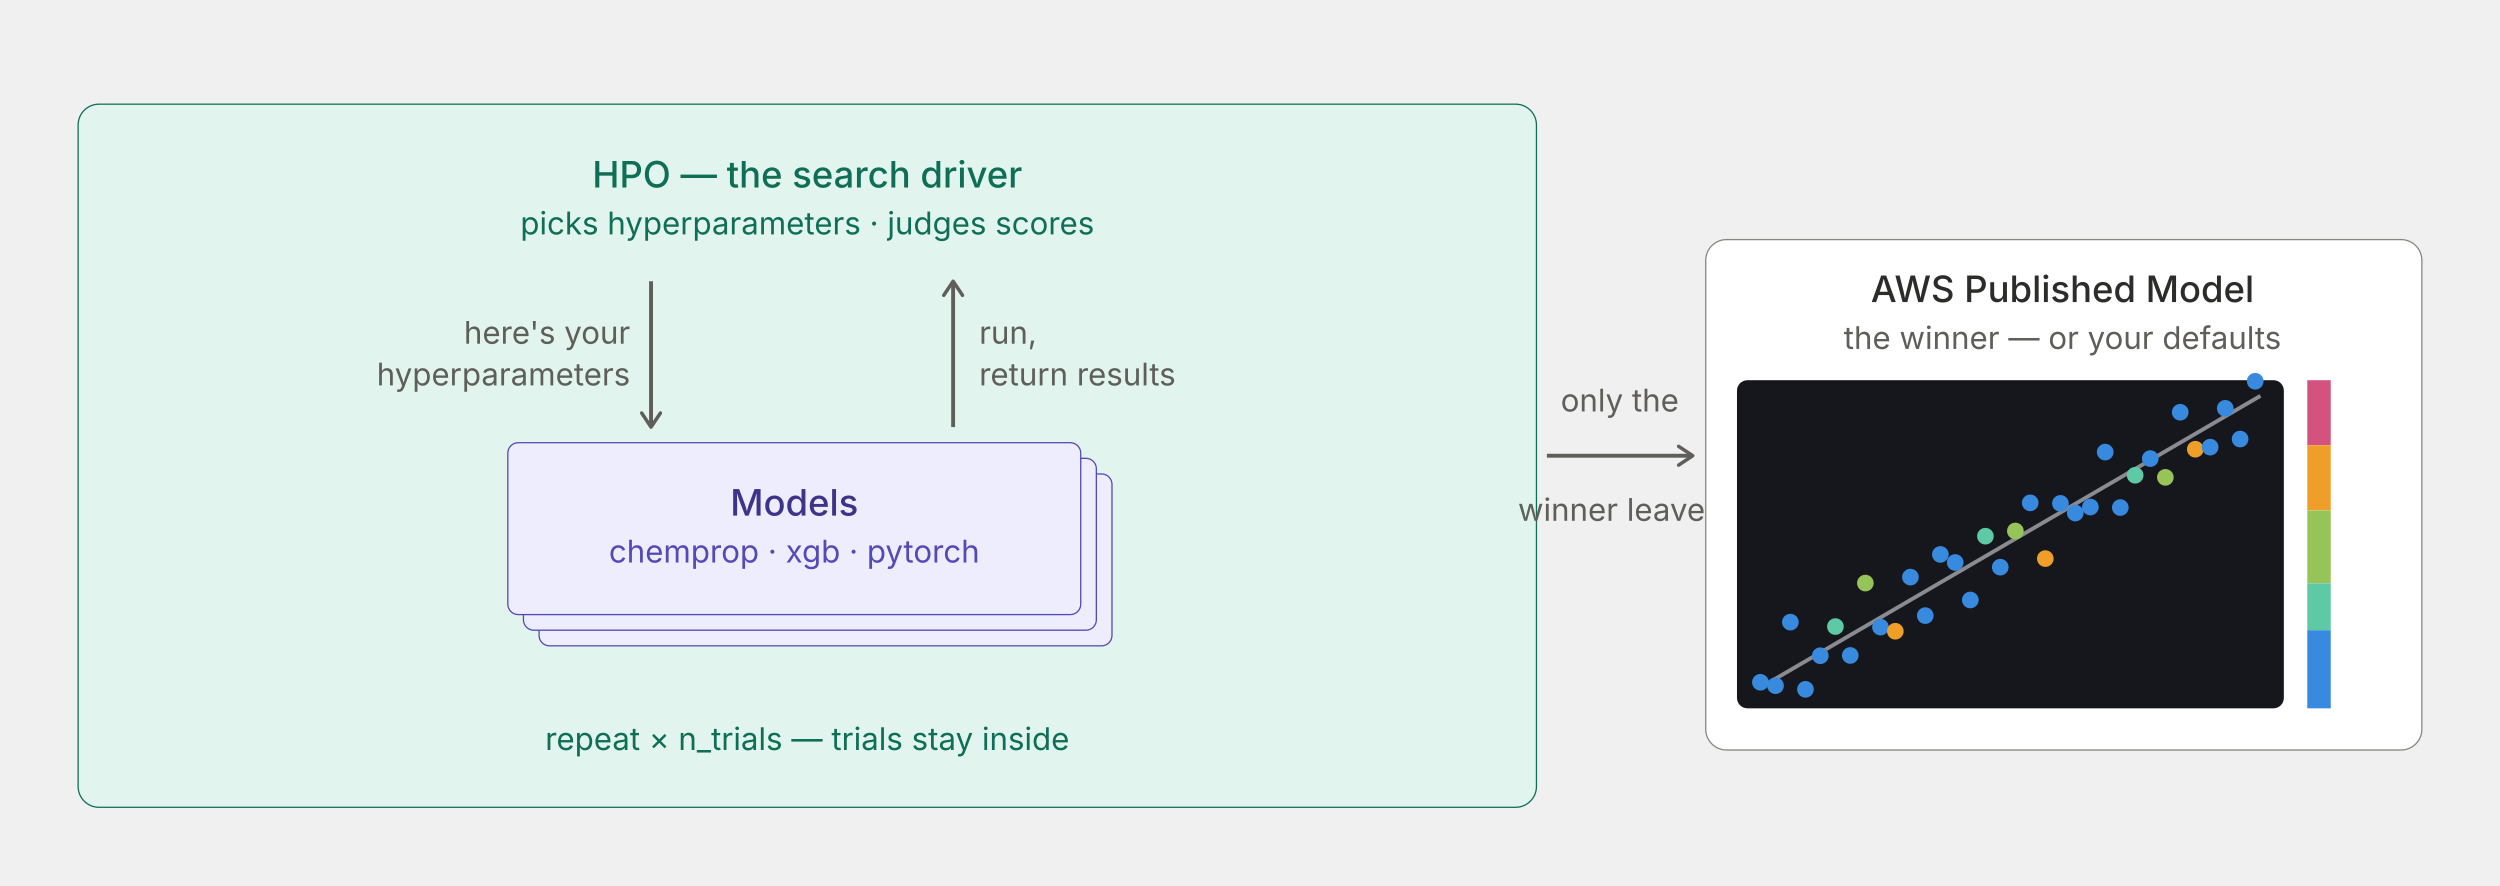
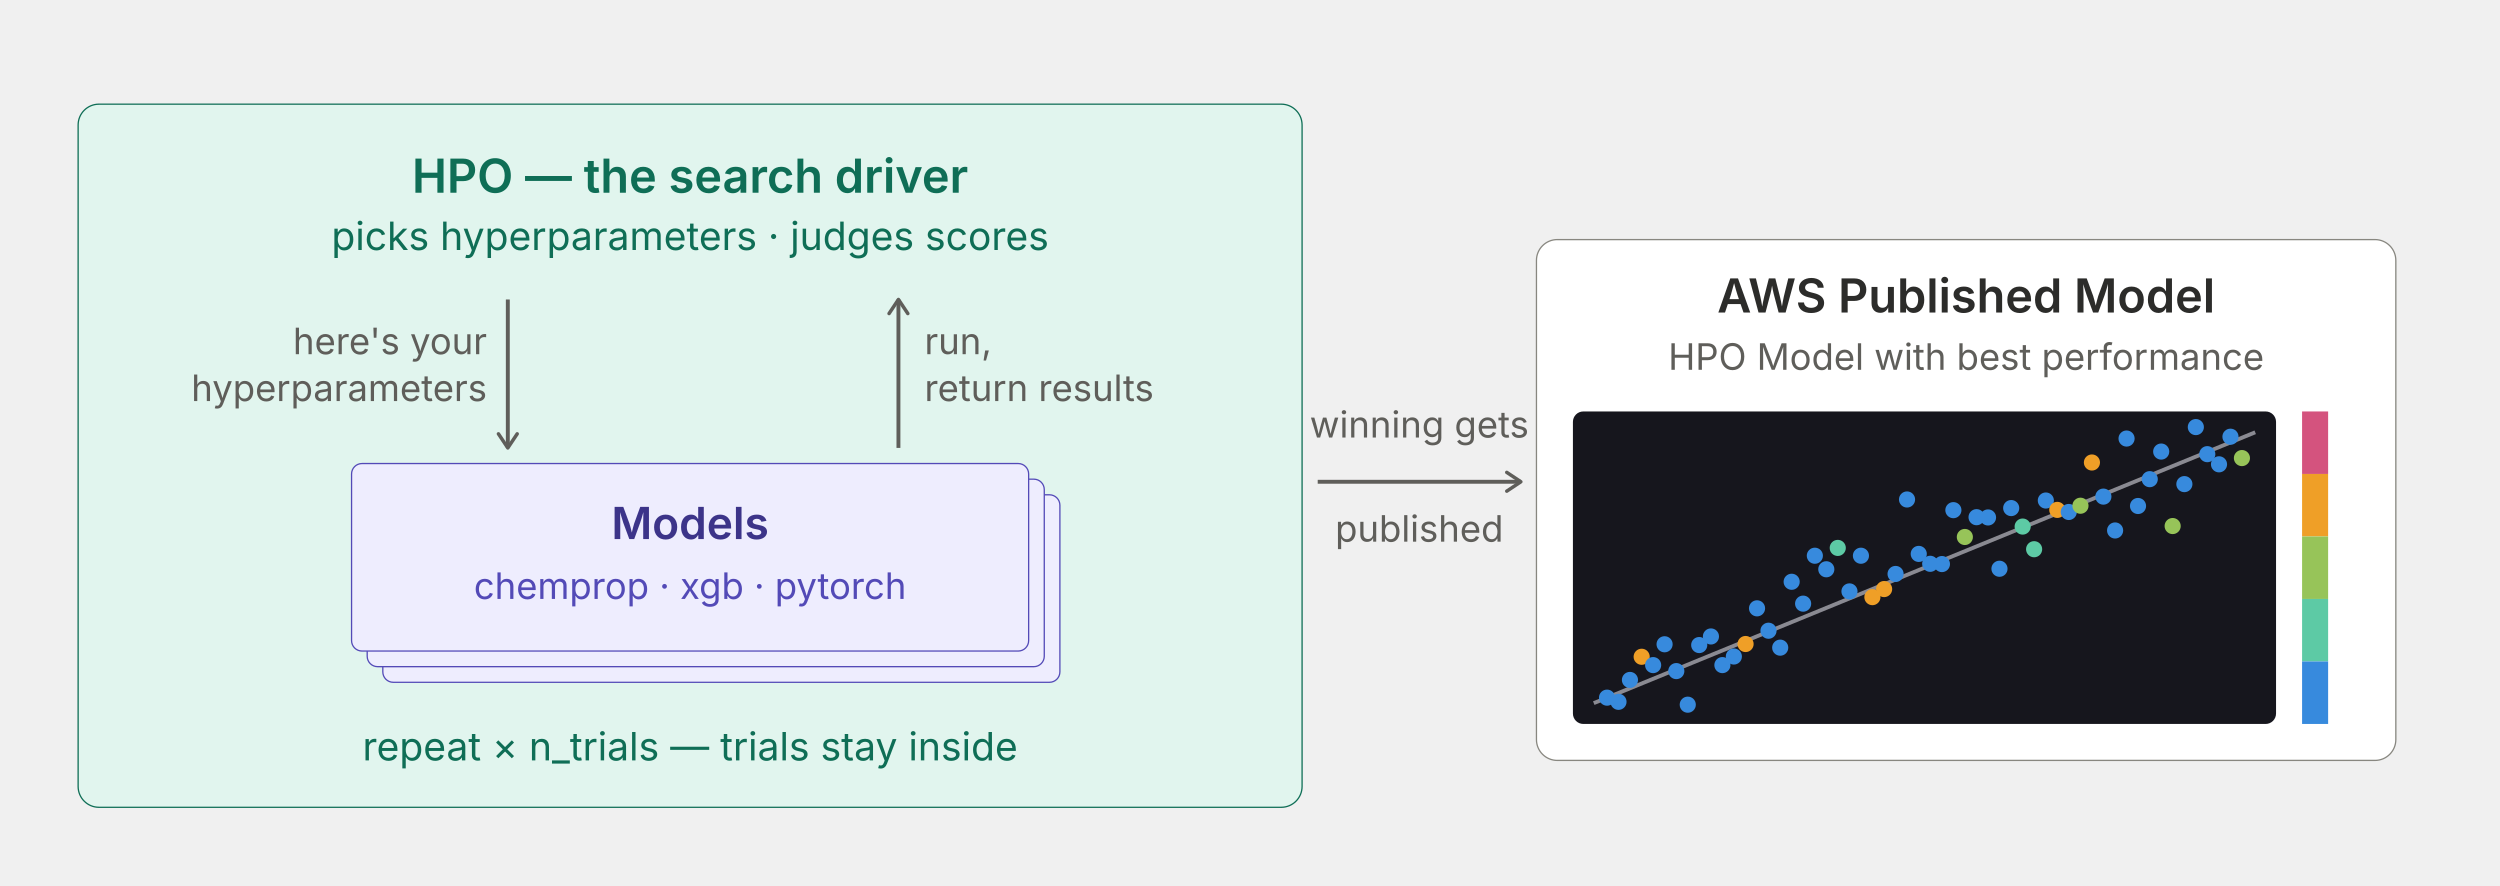
<svg xmlns="http://www.w3.org/2000/svg" width="100%" viewBox="0 0 960 340" role="img">
  <defs>
    <marker id="hpoArrow" viewBox="0 0 10 10" refX="8" refY="5" markerWidth="6" markerHeight="6" orient="auto-start-reverse">
      <path d="M2 1L8 5L2 9" fill="none" stroke="context-stroke" stroke-width="1.5" stroke-linecap="round" stroke-linejoin="round" />
    </marker>
    <style>
- .hpo-t { font-family: system-ui, -apple-system, "Segoe UI", sans-serif; font-size: 14px; font-weight: 500; fill: #0F6E56; }
- .hpo-s { font-family: system-ui, -apple-system, "Segoe UI", sans-serif; font-size: 12px; font-weight: 400; fill: #0F6E56; }
- .hpo-pt { font-family: system-ui, -apple-system, "Segoe UI", sans-serif; font-size: 14px; font-weight: 500; fill: #3C3489; }
- .hpo-ps { font-family: system-ui, -apple-system, "Segoe UI", sans-serif; font-size: 12px; font-weight: 400; fill: #534AB7; }
- .hpo-nt { font-family: system-ui, -apple-system, "Segoe UI", sans-serif; font-size: 14px; font-weight: 500; fill: #2C2C2A; }
- .hpo-ns { font-family: system-ui, -apple-system, "Segoe UI", sans-serif; font-size: 12px; font-weight: 400; fill: #5F5E5A; }
+ .hpo-t { font-family: system-ui, -apple-system, "Segoe UI", sans-serif; font-size: 18px; font-weight: 600; fill: #0F6E56; }
+ .hpo-s { font-family: system-ui, -apple-system, "Segoe UI", sans-serif; font-size: 15px; font-weight: 400; fill: #0F6E56; }
+ .hpo-pt { font-family: system-ui, -apple-system, "Segoe UI", sans-serif; font-size: 17px; font-weight: 600; fill: #3C3489; }
+ .hpo-ps { font-family: system-ui, -apple-system, "Segoe UI", sans-serif; font-size: 14px; font-weight: 400; fill: #534AB7; }
+ .hpo-nt { font-family: system-ui, -apple-system, "Segoe UI", sans-serif; font-size: 18px; font-weight: 600; fill: #2C2C2A; }
+ .hpo-ns { font-family: system-ui, -apple-system, "Segoe UI", sans-serif; font-size: 14px; font-weight: 400; fill: #5F5E5A; }
.hpo-wrap { fill: #E1F5EE; stroke: #0F6E56; stroke-width: 0.5; }
.hpo-tmpl { fill: #EEEDFE; stroke: #534AB7; stroke-width: 0.5; }
.hpo-card { fill: #FFFFFF; stroke: #888780; stroke-width: 0.5; }
.hpo-edge { stroke: #5F5E5A; stroke-width: 1.5; fill: none; }
@media (prefers-color-scheme: dark) {
  .hpo-t, .hpo-s { fill: #9FE1CB; }
  .hpo-pt { fill: #CECBF6; } .hpo-ps { fill: #AFA9EC; }
  .hpo-nt { fill: #F1EFE8; } .hpo-ns { fill: #B4B2A9; }
  .hpo-wrap { fill: #085041; stroke: #9FE1CB; }
  .hpo-tmpl { fill: #3C3489; stroke: #AFA9EC; }
  .hpo-card { fill: #2C2C2A; stroke: #B4B2A9; }
  .hpo-edge { stroke: #B4B2A9; }
}
</style>
  </defs>
-   <rect class="hpo-wrap" x="30" y="40" width="560" height="270" rx="8" />
-   <text class="hpo-t" x="310" y="72" text-anchor="middle">HPO — the search driver</text>
-   <text class="hpo-s" x="310" y="90" text-anchor="middle">picks hyperparameters · judges scores</text>
-   <text class="hpo-s" x="310" y="288" text-anchor="middle">repeat × n_trials — trials stay inside</text>
-   <rect class="hpo-tmpl" x="207" y="182" width="220" height="66" rx="4" />
-   <rect class="hpo-tmpl" x="201" y="176" width="220" height="66" rx="4" />
-   <rect class="hpo-tmpl" x="195" y="170" width="220" height="66" rx="4" />
-   <text class="hpo-pt" x="305" y="198" text-anchor="middle">Models</text>
-   <text class="hpo-ps" x="305" y="216" text-anchor="middle">chemprop · xgb · pytorch</text>
-   <line class="hpo-edge" x1="250" y1="108" x2="250" y2="164" marker-end="url(#hpoArrow)" />
-   <text class="hpo-ns" x="242" y="132" text-anchor="end">here's your</text>
-   <text class="hpo-ns" x="242" y="148" text-anchor="end">hyperparameters</text>
-   <line class="hpo-edge" x1="366" y1="164" x2="366" y2="108" marker-end="url(#hpoArrow)" />
-   <text class="hpo-ns" x="376" y="132">run,</text>
-   <text class="hpo-ns" x="376" y="148">return results</text>
-   <line class="hpo-edge" x1="594" y1="175" x2="650" y2="175" marker-end="url(#hpoArrow)" />
-   <text class="hpo-ns" x="622" y="158" text-anchor="middle">only the</text>
-   <text class="hpo-ns" x="622" y="200" text-anchor="middle">winner leaves</text>
-   <rect class="hpo-card" x="655" y="92" width="275" height="196" rx="8" />
-   <text class="hpo-nt" x="792" y="116" text-anchor="middle">AWS Published Model</text>
-   <text class="hpo-ns" x="792" y="134" text-anchor="middle">the winner — or your defaults</text>
-   <rect x="667" y="146" width="210" height="126" rx="4" fill="#16161D" />
-   <line x1="676" y1="264" x2="868" y2="152" stroke="#8A8A92" stroke-width="1.5" />
-   <circle cx="676.0" cy="262.0" r="3.2" fill="#378ADD" />
-   <circle cx="681.8" cy="263.3" r="3.2" fill="#378ADD" />
-   <circle cx="687.5" cy="238.9" r="3.2" fill="#378ADD" />
-   <circle cx="693.3" cy="264.7" r="3.2" fill="#378ADD" />
-   <circle cx="699.0" cy="251.8" r="3.2" fill="#378ADD" />
-   <circle cx="704.8" cy="240.6" r="3.2" fill="#5DCAA5" />
-   <circle cx="710.5" cy="251.7" r="3.2" fill="#378ADD" />
-   <circle cx="716.3" cy="223.9" r="3.2" fill="#97C459" />
-   <circle cx="722.1" cy="240.8" r="3.2" fill="#378ADD" />
-   <circle cx="727.8" cy="242.4" r="3.2" fill="#EF9F27" />
-   <circle cx="733.6" cy="221.6" r="3.2" fill="#378ADD" />
-   <circle cx="739.3" cy="236.4" r="3.2" fill="#378ADD" />
-   <circle cx="745.1" cy="212.9" r="3.2" fill="#378ADD" />
-   <circle cx="750.8" cy="216.0" r="3.2" fill="#378ADD" />
-   <circle cx="756.6" cy="230.4" r="3.2" fill="#378ADD" />
-   <circle cx="762.4" cy="205.9" r="3.2" fill="#5DCAA5" />
-   <circle cx="768.1" cy="217.8" r="3.2" fill="#378ADD" />
-   <circle cx="773.9" cy="203.9" r="3.2" fill="#97C459" />
-   <circle cx="779.6" cy="193.1" r="3.2" fill="#378ADD" />
-   <circle cx="785.4" cy="214.5" r="3.2" fill="#EF9F27" />
-   <circle cx="791.2" cy="193.3" r="3.2" fill="#378ADD" />
-   <circle cx="796.9" cy="197.0" r="3.2" fill="#378ADD" />
-   <circle cx="802.7" cy="194.7" r="3.2" fill="#378ADD" />
-   <circle cx="808.4" cy="173.6" r="3.2" fill="#378ADD" />
-   <circle cx="814.2" cy="194.9" r="3.2" fill="#378ADD" />
-   <circle cx="819.9" cy="182.5" r="3.2" fill="#5DCAA5" />
-   <circle cx="825.7" cy="176.1" r="3.2" fill="#378ADD" />
-   <circle cx="831.5" cy="183.3" r="3.2" fill="#97C459" />
-   <circle cx="837.2" cy="158.3" r="3.2" fill="#378ADD" />
-   <circle cx="843.0" cy="172.5" r="3.2" fill="#EF9F27" />
-   <circle cx="848.7" cy="171.7" r="3.2" fill="#378ADD" />
-   <circle cx="854.5" cy="156.8" r="3.2" fill="#378ADD" />
-   <circle cx="860.2" cy="168.6" r="3.2" fill="#378ADD" />
-   <circle cx="866.0" cy="146.4" r="3.2" fill="#378ADD" />
-   <rect x="886" y="146" width="9" height="25" fill="#D4537E" />
-   <rect x="886" y="171" width="9" height="25" fill="#EF9F27" />
-   <rect x="886" y="196" width="9" height="28" fill="#97C459" />
-   <rect x="886" y="224" width="9" height="18" fill="#5DCAA5" />
-   <rect x="886" y="242" width="9" height="30" fill="#378ADD" />
+   <rect class="hpo-wrap" x="30" y="40" width="470" height="270" rx="8" />
+   <text class="hpo-t" x="265" y="74" text-anchor="middle">HPO — the search driver</text>
+   <text class="hpo-s" x="265" y="96" text-anchor="middle">picks hyperparameters · judges scores</text>
+   <text class="hpo-s" x="265" y="292" text-anchor="middle">repeat × n_trials — trials stay inside</text>
+   <rect class="hpo-tmpl" x="147" y="190" width="260" height="72" rx="4" />
+   <rect class="hpo-tmpl" x="141" y="184" width="260" height="72" rx="4" />
+   <rect class="hpo-tmpl" x="135" y="178" width="260" height="72" rx="4" />
+   <text class="hpo-pt" x="265" y="207" text-anchor="middle">Models</text>
+   <text class="hpo-ps" x="265" y="230" text-anchor="middle">chemprop · xgb · pytorch</text>
+   <line class="hpo-edge" x1="195" y1="115" x2="195" y2="172" marker-end="url(#hpoArrow)" />
+   <text class="hpo-ns" x="187" y="136" text-anchor="end">here's your</text>
+   <text class="hpo-ns" x="187" y="154" text-anchor="end">hyperparameters</text>
+   <line class="hpo-edge" x1="345" y1="172" x2="345" y2="115" marker-end="url(#hpoArrow)" />
+   <text class="hpo-ns" x="355" y="136">run,</text>
+   <text class="hpo-ns" x="355" y="154">return results</text>
+   <line class="hpo-edge" x1="506" y1="185" x2="584" y2="185" marker-end="url(#hpoArrow)" />
+   <text class="hpo-ns" x="545" y="168" text-anchor="middle">winning gets</text>
+   <text class="hpo-ns" x="545" y="208" text-anchor="middle">published</text>
+   <rect class="hpo-card" x="590" y="92" width="330" height="200" rx="8" />
+   <text class="hpo-nt" x="755" y="120" text-anchor="middle">AWS Published Model</text>
+   <text class="hpo-ns" x="755" y="142" text-anchor="middle">HPO Model with best performance</text>
+   <rect x="604" y="158" width="270" height="120" rx="4" fill="#16161D" />
+   <line x1="612" y1="270" x2="866" y2="166" stroke="#8A8A92" stroke-width="1.5" />
+   <circle cx="617.1" cy="267.9" r="3.1" fill="#378ADD" />
+   <circle cx="621.5" cy="269.5" r="3.1" fill="#378ADD" />
+   <circle cx="625.9" cy="261.1" r="3.1" fill="#378ADD" />
+   <circle cx="630.4" cy="252.2" r="3.1" fill="#EF9F27" />
+   <circle cx="634.8" cy="255.4" r="3.1" fill="#378ADD" />
+   <circle cx="639.2" cy="247.4" r="3.1" fill="#378ADD" />
+   <circle cx="643.7" cy="257.7" r="3.1" fill="#378ADD" />
+   <circle cx="648.1" cy="270.6" r="3.1" fill="#378ADD" />
+   <circle cx="652.5" cy="247.7" r="3.1" fill="#378ADD" />
+   <circle cx="657.0" cy="244.4" r="3.1" fill="#378ADD" />
+   <circle cx="661.4" cy="255.4" r="3.1" fill="#378ADD" />
+   <circle cx="665.8" cy="252.1" r="3.1" fill="#378ADD" />
+   <circle cx="670.3" cy="247.3" r="3.1" fill="#EF9F27" />
+   <circle cx="674.7" cy="233.6" r="3.1" fill="#378ADD" />
+   <circle cx="679.1" cy="242.2" r="3.1" fill="#378ADD" />
+   <circle cx="683.6" cy="248.7" r="3.1" fill="#378ADD" />
+   <circle cx="688.0" cy="223.4" r="3.1" fill="#378ADD" />
+   <circle cx="692.4" cy="231.8" r="3.1" fill="#378ADD" />
+   <circle cx="696.9" cy="213.4" r="3.1" fill="#378ADD" />
+   <circle cx="701.3" cy="218.6" r="3.1" fill="#378ADD" />
+   <circle cx="705.7" cy="210.4" r="3.1" fill="#5DCAA5" />
+   <circle cx="710.2" cy="227.1" r="3.1" fill="#378ADD" />
+   <circle cx="714.6" cy="213.4" r="3.1" fill="#378ADD" />
+   <circle cx="719.0" cy="229.3" r="3.1" fill="#EF9F27" />
+   <circle cx="723.5" cy="226.2" r="3.1" fill="#EF9F27" />
+   <circle cx="727.9" cy="220.4" r="3.1" fill="#378ADD" />
+   <circle cx="732.3" cy="191.8" r="3.1" fill="#378ADD" />
+   <circle cx="736.8" cy="212.7" r="3.1" fill="#378ADD" />
+   <circle cx="741.2" cy="216.5" r="3.1" fill="#378ADD" />
+   <circle cx="745.7" cy="216.6" r="3.1" fill="#378ADD" />
+   <circle cx="750.1" cy="195.9" r="3.1" fill="#378ADD" />
+   <circle cx="754.5" cy="206.2" r="3.1" fill="#97C459" />
+   <circle cx="759.0" cy="198.6" r="3.1" fill="#378ADD" />
+   <circle cx="763.4" cy="198.7" r="3.1" fill="#378ADD" />
+   <circle cx="767.8" cy="218.4" r="3.1" fill="#378ADD" />
+   <circle cx="772.3" cy="195.1" r="3.1" fill="#378ADD" />
+   <circle cx="776.7" cy="202.2" r="3.1" fill="#5DCAA5" />
+   <circle cx="781.1" cy="210.9" r="3.1" fill="#5DCAA5" />
+   <circle cx="785.6" cy="192.2" r="3.1" fill="#378ADD" />
+   <circle cx="790.0" cy="195.8" r="3.1" fill="#EF9F27" />
+   <circle cx="794.4" cy="196.6" r="3.1" fill="#378ADD" />
+   <circle cx="798.9" cy="194.2" r="3.1" fill="#97C459" />
+   <circle cx="803.3" cy="177.6" r="3.1" fill="#EF9F27" />
+   <circle cx="807.7" cy="190.7" r="3.1" fill="#378ADD" />
+   <circle cx="812.2" cy="203.7" r="3.1" fill="#378ADD" />
+   <circle cx="816.6" cy="168.4" r="3.1" fill="#378ADD" />
+   <circle cx="821.0" cy="194.3" r="3.1" fill="#378ADD" />
+   <circle cx="825.5" cy="184.0" r="3.1" fill="#378ADD" />
+   <circle cx="829.9" cy="173.4" r="3.1" fill="#378ADD" />
+   <circle cx="834.3" cy="202.0" r="3.1" fill="#97C459" />
+   <circle cx="838.8" cy="185.9" r="3.1" fill="#378ADD" />
+   <circle cx="843.2" cy="164.0" r="3.1" fill="#378ADD" />
+   <circle cx="847.6" cy="174.4" r="3.1" fill="#378ADD" />
+   <circle cx="852.1" cy="178.3" r="3.1" fill="#378ADD" />
+   <circle cx="856.5" cy="167.7" r="3.1" fill="#378ADD" />
+   <circle cx="860.9" cy="175.9" r="3.1" fill="#97C459" />
+   <rect x="884" y="158" width="10" height="24" fill="#D4537E" />
+   <rect x="884" y="182" width="10" height="24" fill="#EF9F27" />
+   <rect x="884" y="206" width="10" height="24" fill="#97C459" />
+   <rect x="884" y="230" width="10" height="24" fill="#5DCAA5" />
+   <rect x="884" y="254" width="10" height="24" fill="#378ADD" />
</svg>
